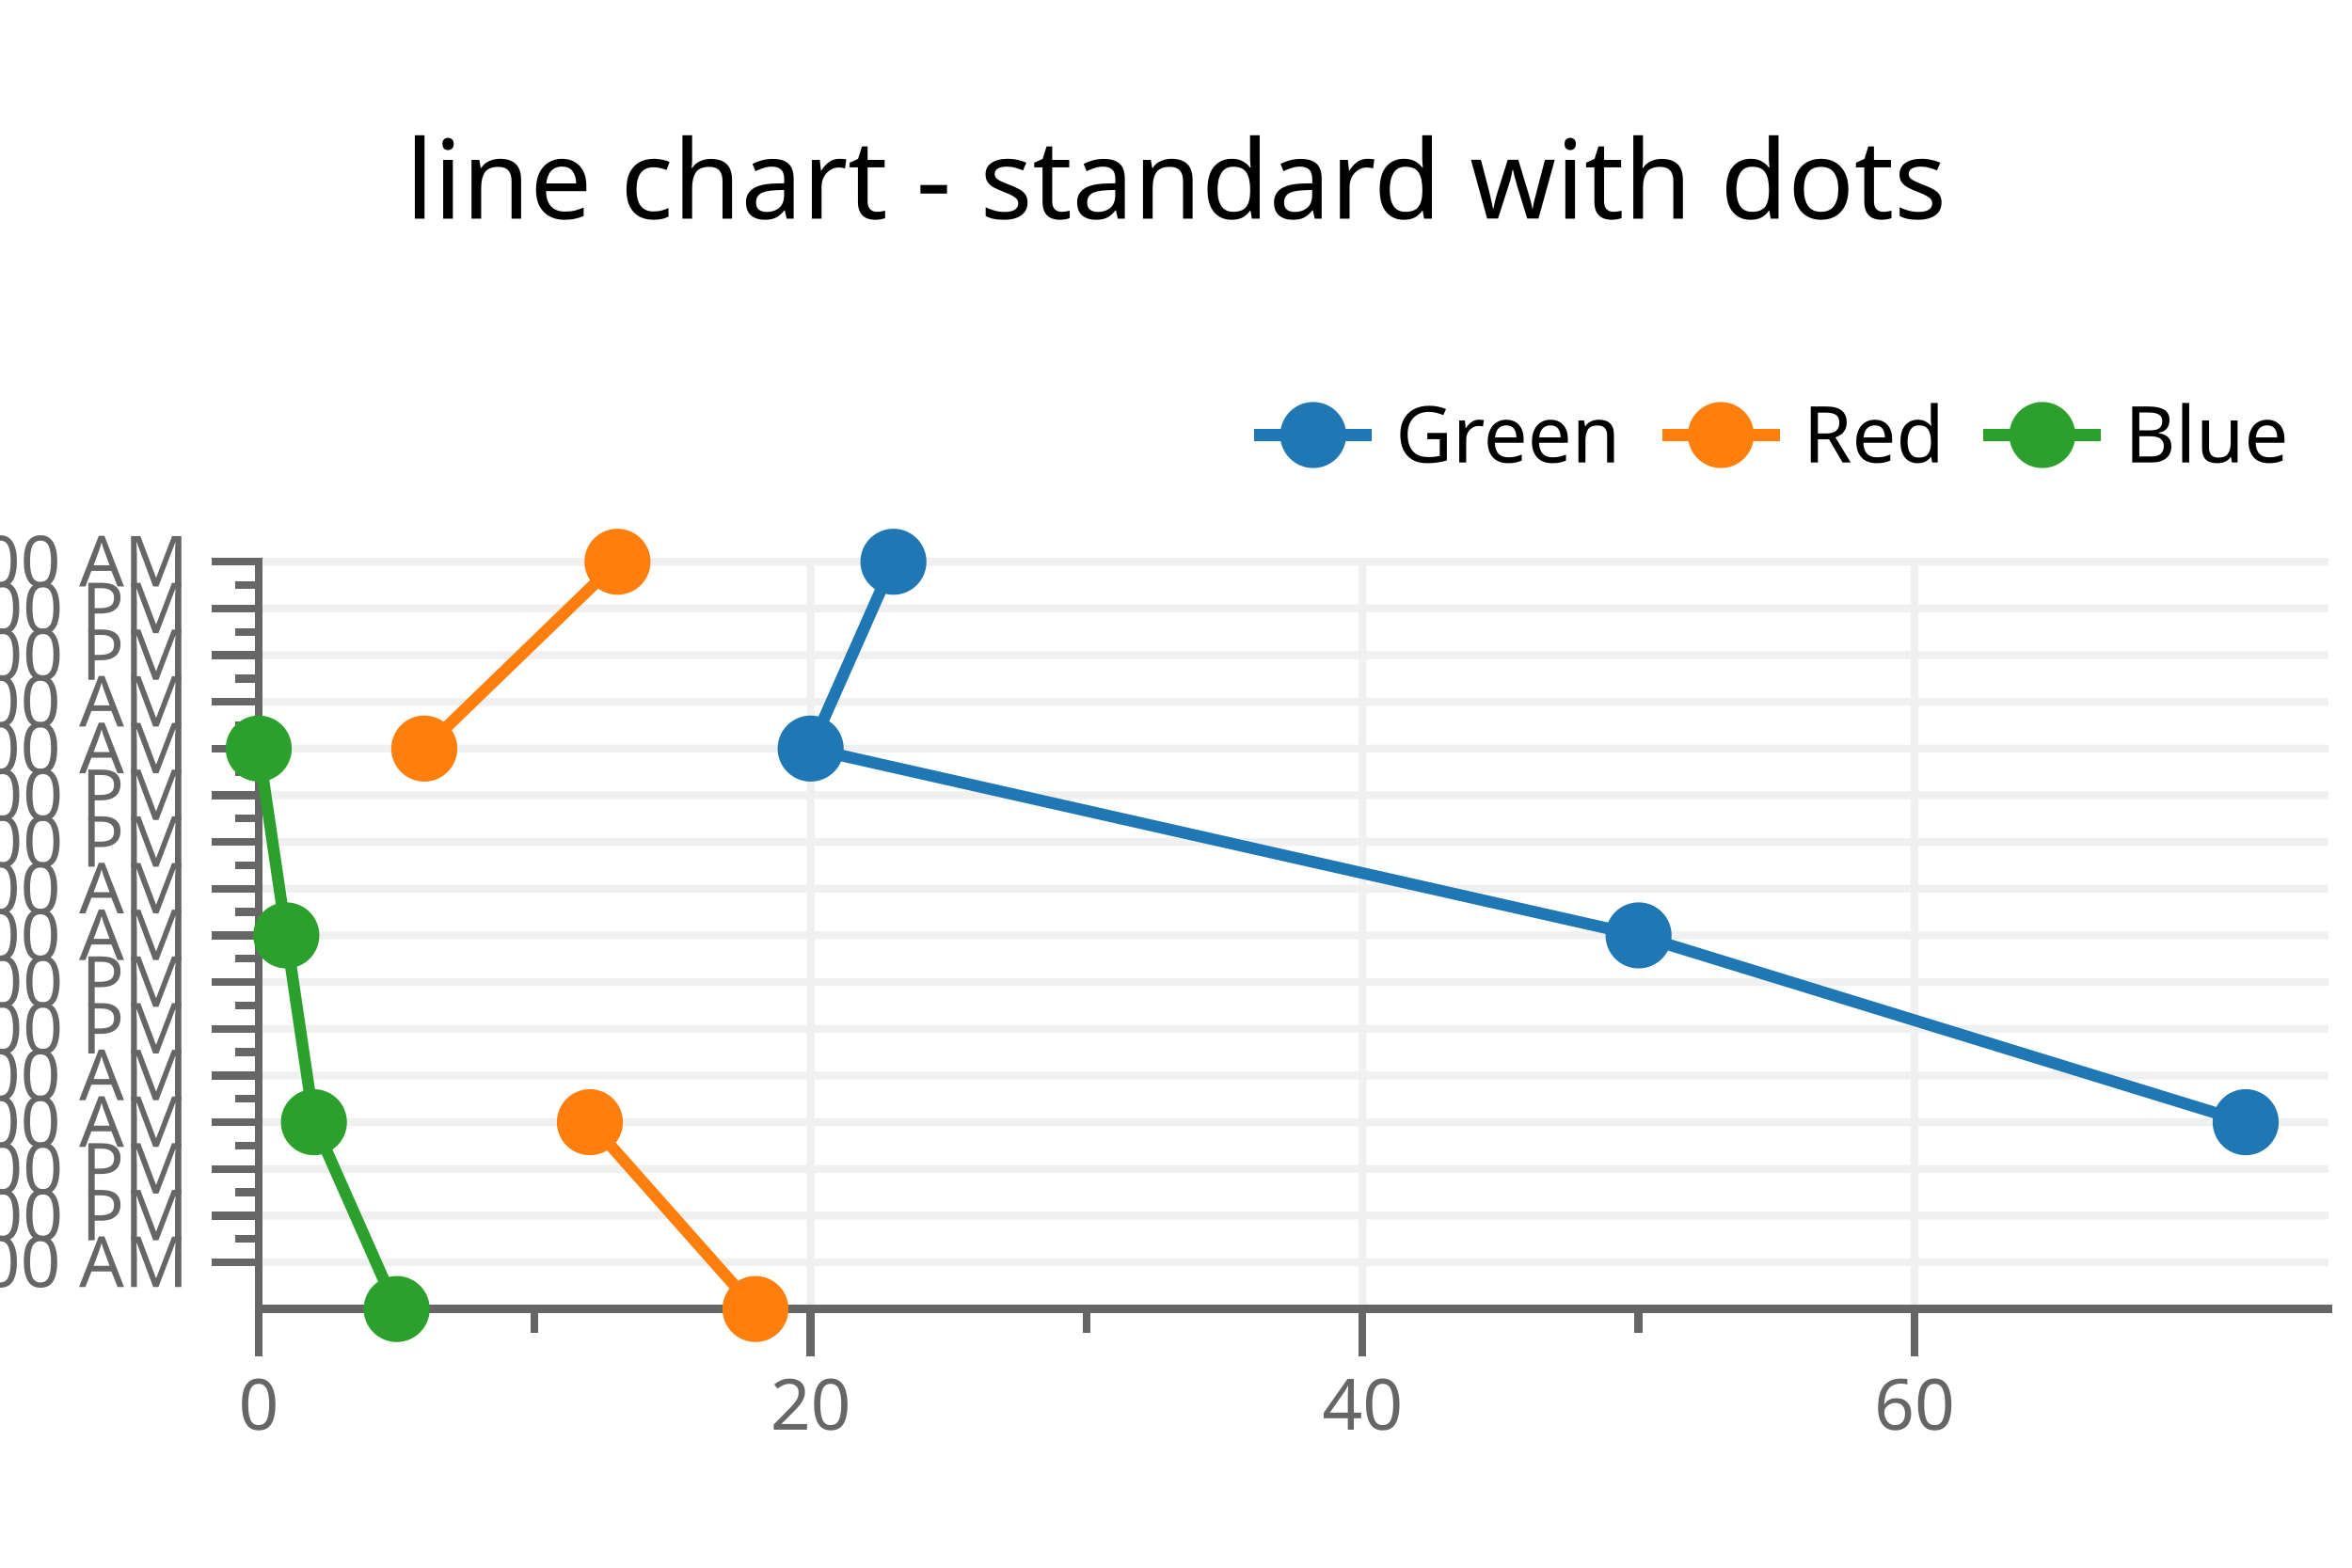
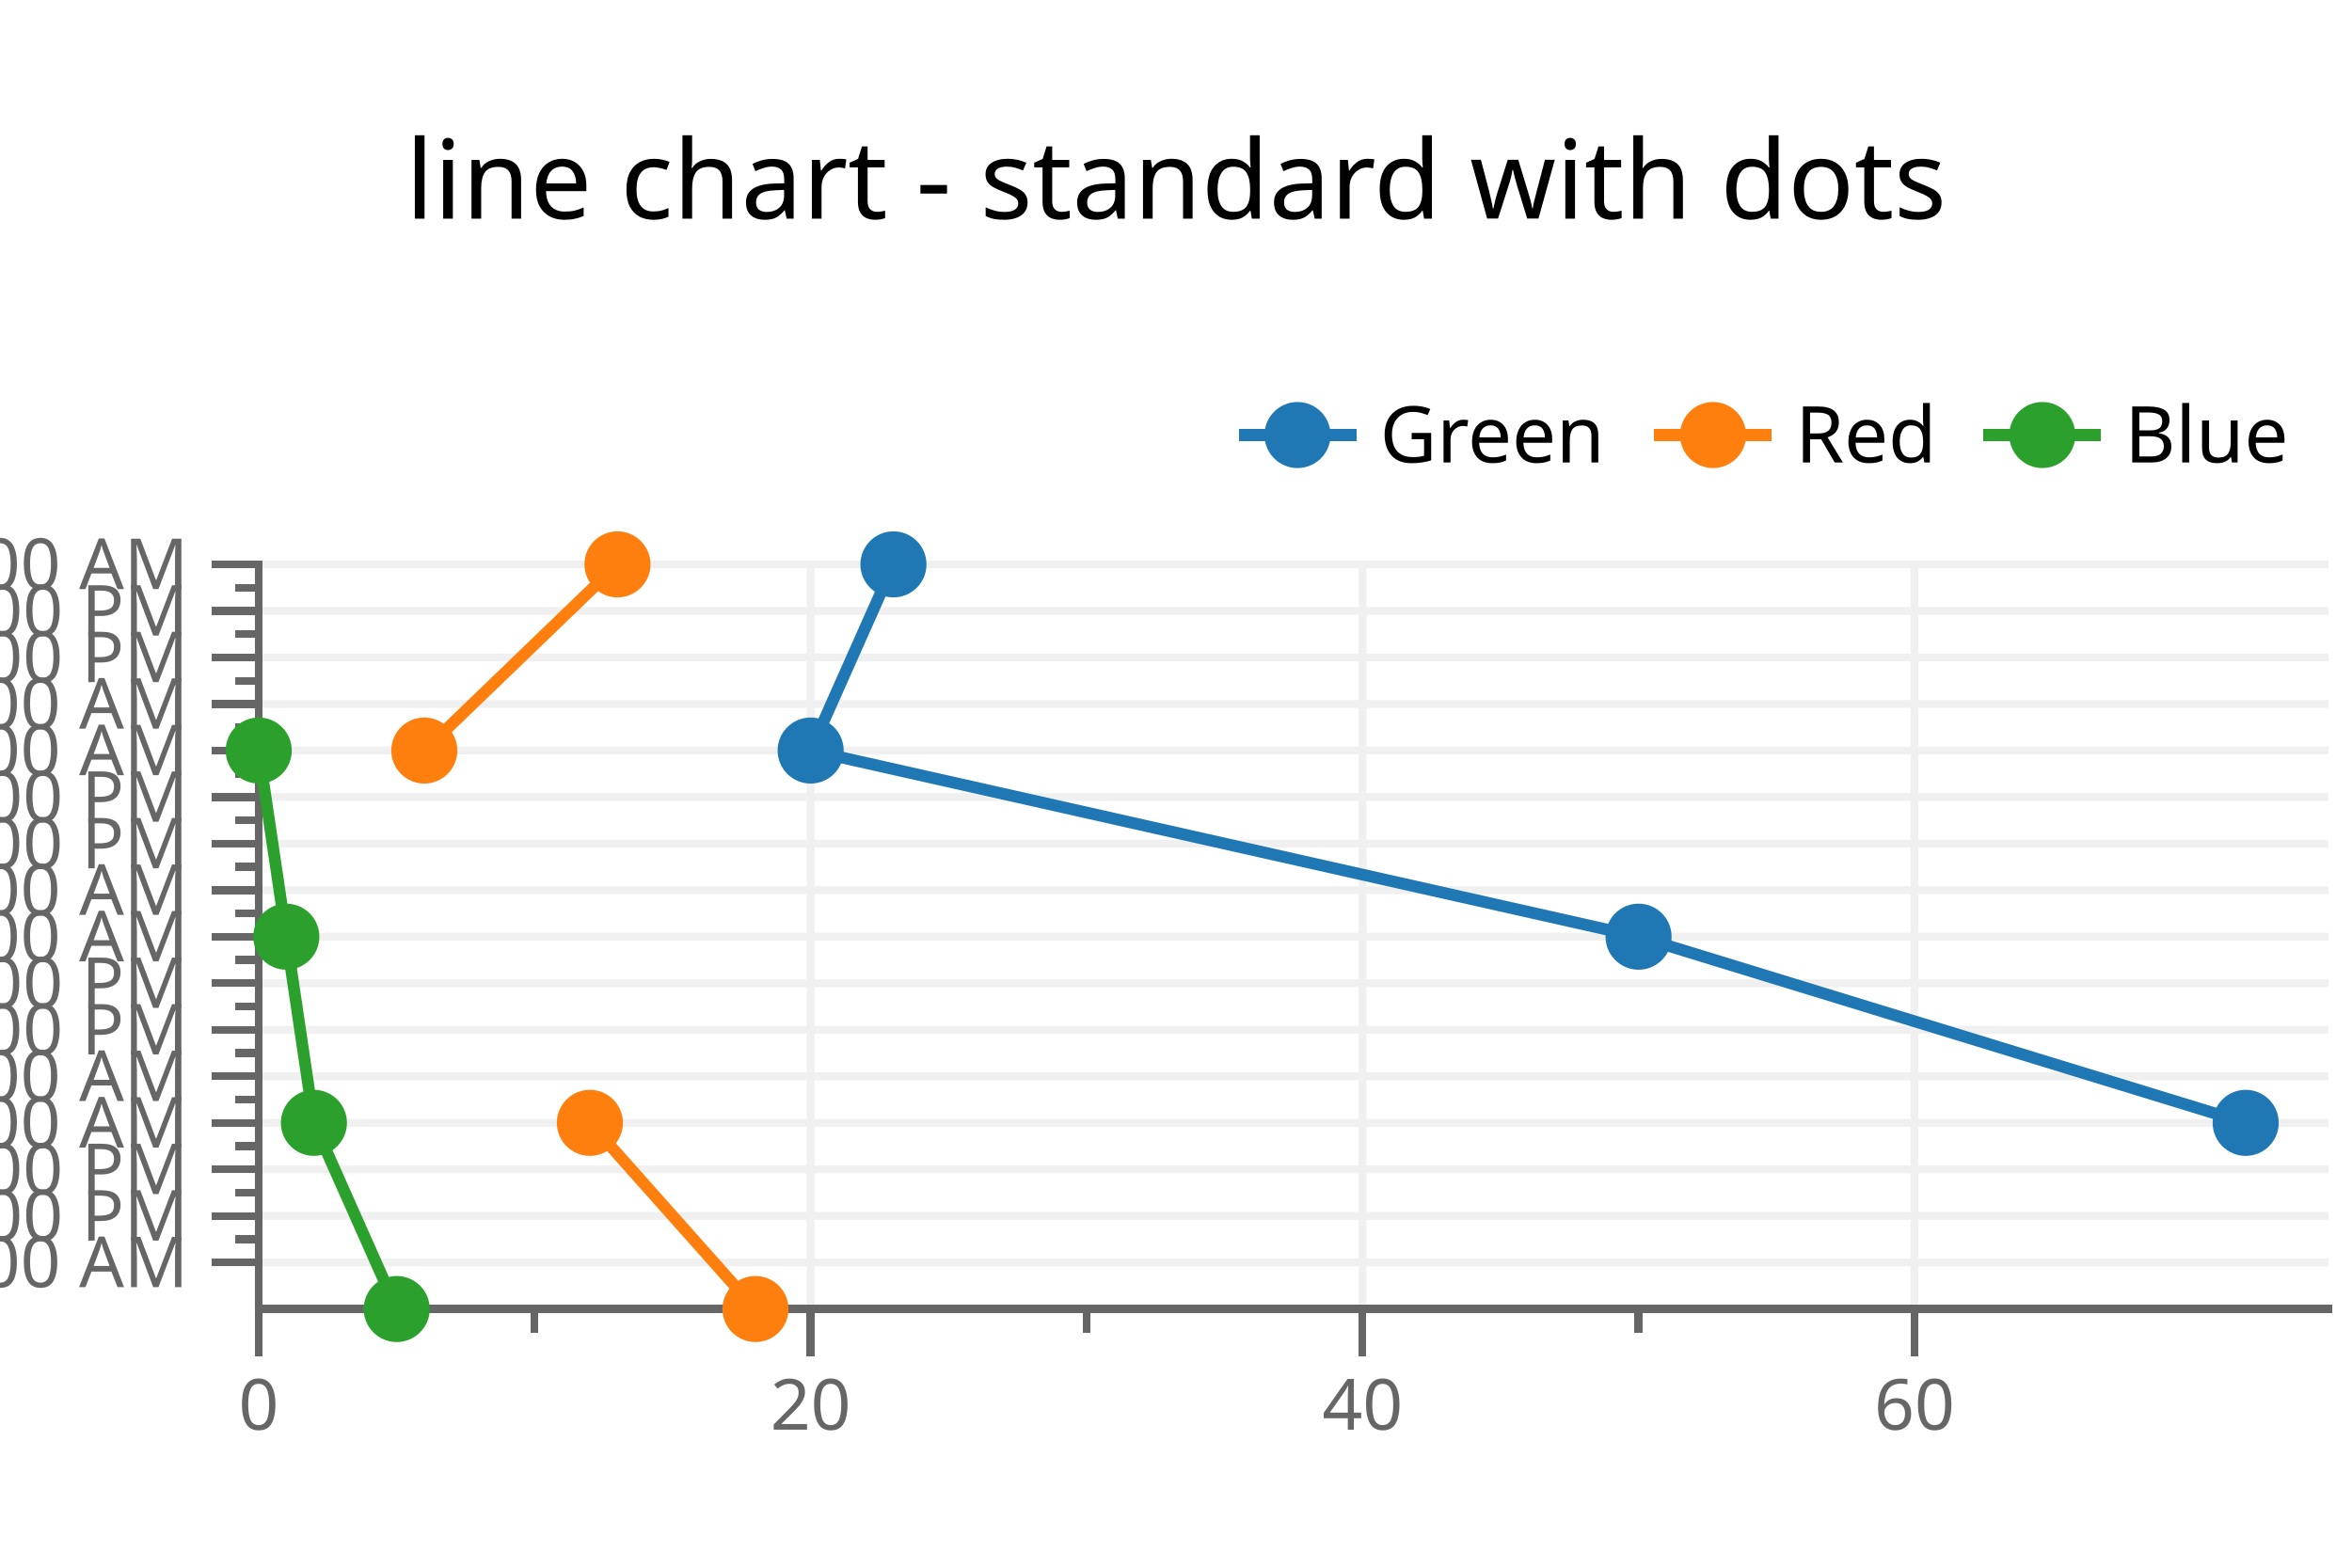
<svg xmlns="http://www.w3.org/2000/svg" contentScriptType="text/ecmascript" width="300" zoomAndPan="magnify" contentStyleType="text/css" viewBox="0 0 300 200" height="200" preserveAspectRatio="xMidYMid meet" version="1.0">
  <g id="canvas" />
  <g font-size="10px" fill="none" width="300" style="-webkit-touch-callout: none; -webkit-user-select: none; -khtml-user-select: none; -moz-user-select: none; -ms-user-select: none; user-select: none;" font-family="sans-serif" height="200" stroke="none" stroke-width="1.5">
    <defs />
    <g>
      <g transform="translate(3,3)">
-         <g transform="translate(38,0)">
+         <g transform="translate(40,0)">
          <g transform="translate(4,4)">
-             <text fill="rgb(0,0,0)" dy=".35em" style="font-family: sans-serif; font-style: normal; font-variant: normal; font-weight: normal; font-size: 14px; " pointer-events="none" transform="translate(105,16)" text-anchor="middle">
+             <text fill="rgb(0,0,0)" dy=".35em" style="font-family: sans-serif; font-style: normal; font-variant: normal; font-weight: normal; font-size: 14px; " pointer-events="none" transform="translate(103,16)" text-anchor="middle">
                            line chart - standard with dots
                        </text>
          </g>
        </g>
      </g>
      <g transform="translate(3,3)">
        <g clip-path="url(#h9)">
          <clipPath id="h9">
            <rect x="0" width="294" height="25" y="40" />
          </clipPath>
          <g transform="translate(0,40)">
            <g transform="translate(5,5)">
-               <g transform="translate(152,0)">
-                 <rect width="47" fill="rgb(200,200,200)" height="15" fill-opacity="0" pointer-events="none" />
+               <g transform="translate(150,0)">
+                 <rect width="48" fill="rgb(200,200,200)" height="15" fill-opacity="0" pointer-events="none" />
                <g>
                  <g>
                    <g>
                      <line x1="0" x2="15" y1="7.5" y2="7.5" shape-rendering="crispEdges" stroke="rgb(31,119,180)" pointer-events="none" />
                    </g>
                    <g>
                      <circle fill="rgb(31,119,180)" r="3.464" pointer-events="none" cx="7.5" cy="7.5" stroke="rgb(31,119,180)" />
                    </g>
                  </g>
                  <g>
                    <text fill="rgb(0,0,0)" x="3" dy=".35em" pointer-events="none" transform="translate(15,7.5)">
                                            Green
                                        </text>
                  </g>
                </g>
-                 <rect width="36" fill="rgb(200,200,200)" x="52" fill-opacity="0" height="15" pointer-events="none" />
-                 <g transform="translate(52,0)">
+                 <rect width="37" fill="rgb(200,200,200)" x="53" fill-opacity="0" height="15" pointer-events="none" />
+                 <g transform="translate(53,0)">
                  <g>
                    <g>
                      <line x1="0" x2="15" y1="7.5" y2="7.5" shape-rendering="crispEdges" stroke="rgb(255,127,14)" pointer-events="none" />
                    </g>
                    <g>
                      <circle fill="rgb(255,127,14)" r="3.464" pointer-events="none" cx="7.5" cy="7.5" stroke="rgb(255,127,14)" />
                    </g>
                  </g>
                  <g>
                    <text fill="rgb(0,0,0)" x="3" dy=".35em" pointer-events="none" transform="translate(15,7.5)">
                                            Red
                                        </text>
                  </g>
                </g>
-                 <rect width="39" fill="rgb(200,200,200)" x="93" fill-opacity="0" height="15" pointer-events="none" />
-                 <g transform="translate(93,0)">
+                 <rect width="39" fill="rgb(200,200,200)" x="95" fill-opacity="0" height="15" pointer-events="none" />
+                 <g transform="translate(95,0)">
                  <g>
                    <g>
                      <line x1="0" x2="15" y1="7.5" y2="7.5" shape-rendering="crispEdges" stroke="rgb(44,160,44)" pointer-events="none" />
                    </g>
                    <g>
                      <circle fill="rgb(44,160,44)" r="3.464" pointer-events="none" cx="7.5" cy="7.5" stroke="rgb(44,160,44)" />
                    </g>
                  </g>
                  <g>
                    <text fill="rgb(0,0,0)" x="3" dy=".35em" pointer-events="none" transform="translate(15,7.5)">
                                            Blue
                                        </text>
                  </g>
                </g>
              </g>
            </g>
          </g>
        </g>
      </g>
      <g transform="translate(3,3)">
        <g transform="translate(0,65)">
-           <g transform="translate(0,3.6666)">
-             <g transform="translate(30,7.105427357601002e-15)" />
-           </g>
-           <g transform="translate(0,3.6666)">
-             <line x1="30" x2="30" y1="0" y2="95.333" stroke="rgb(240,240,240)" stroke-width="1" pointer-events="none" />
-             <line x1="100.4" x2="100.4" y1="0" y2="95.333" stroke="rgb(240,240,240)" stroke-width="1" pointer-events="none" />
-             <line x1="170.8" x2="170.8" y1="0" y2="95.333" stroke="rgb(240,240,240)" stroke-width="1" pointer-events="none" />
-             <line x1="241.2" x2="241.2" y1="0" y2="95.333" stroke="rgb(240,240,240)" stroke-width="1" pointer-events="none" />
-           </g>
-           <g transform="translate(0,3.6666)">
-             <line x1="30" x2="294" y1="89.375" y2="89.375" stroke="rgb(240,240,240)" stroke-width="1" pointer-events="none" />
-             <line x1="30" x2="294" y1="83.417" y2="83.417" stroke="rgb(240,240,240)" stroke-width="1" pointer-events="none" />
-             <line x1="30" x2="294" y1="77.458" y2="77.458" stroke="rgb(240,240,240)" stroke-width="1" pointer-events="none" />
-             <line x1="30" x2="294" y1="71.5" y2="71.5" stroke="rgb(240,240,240)" stroke-width="1" pointer-events="none" />
-             <line x1="30" x2="294" y1="65.542" y2="65.542" stroke="rgb(240,240,240)" stroke-width="1" pointer-events="none" />
-             <line x1="30" x2="294" y1="59.583" y2="59.583" stroke="rgb(240,240,240)" stroke-width="1" pointer-events="none" />
-             <line x1="30" x2="294" y1="53.625" y2="53.625" stroke="rgb(240,240,240)" stroke-width="1" pointer-events="none" />
-             <line x1="30" x2="294" y1="47.667" y2="47.667" stroke="rgb(240,240,240)" stroke-width="1" pointer-events="none" />
-             <line x1="30" x2="294" y1="41.708" y2="41.708" stroke="rgb(240,240,240)" stroke-width="1" pointer-events="none" />
-             <line x1="30" x2="294" y1="35.75" y2="35.75" stroke="rgb(240,240,240)" stroke-width="1" pointer-events="none" />
-             <line x1="30" x2="294" y1="29.792" y2="29.792" stroke="rgb(240,240,240)" stroke-width="1" pointer-events="none" />
-             <line x1="30" x2="294" y1="23.833" y2="23.833" stroke="rgb(240,240,240)" stroke-width="1" pointer-events="none" />
-             <line x1="30" x2="294" y1="17.875" y2="17.875" stroke="rgb(240,240,240)" stroke-width="1" pointer-events="none" />
-             <line x1="30" x2="294" y1="11.917" y2="11.917" stroke="rgb(240,240,240)" stroke-width="1" pointer-events="none" />
-             <line x1="30" x2="294" y1="5.958" y2="5.958" stroke="rgb(240,240,240)" stroke-width="1" pointer-events="none" />
+           <g transform="translate(0,4)">
+             <g transform="translate(30,0)" />
+           </g>
+           <g transform="translate(0,4)">
+             <line x1="30" x2="30" y1="0" y2="95" stroke="rgb(240,240,240)" stroke-width="1" pointer-events="none" />
+             <line x1="100.4" x2="100.4" y1="0" y2="95" stroke="rgb(240,240,240)" stroke-width="1" pointer-events="none" />
+             <line x1="170.8" x2="170.8" y1="0" y2="95" stroke="rgb(240,240,240)" stroke-width="1" pointer-events="none" />
+             <line x1="241.2" x2="241.2" y1="0" y2="95" stroke="rgb(240,240,240)" stroke-width="1" pointer-events="none" />
+           </g>
+           <g transform="translate(0,4)">
+             <line x1="30" x2="294" y1="89.062" y2="89.062" stroke="rgb(240,240,240)" stroke-width="1" pointer-events="none" />
+             <line x1="30" x2="294" y1="83.125" y2="83.125" stroke="rgb(240,240,240)" stroke-width="1" pointer-events="none" />
+             <line x1="30" x2="294" y1="77.188" y2="77.188" stroke="rgb(240,240,240)" stroke-width="1" pointer-events="none" />
+             <line x1="30" x2="294" y1="71.25" y2="71.25" stroke="rgb(240,240,240)" stroke-width="1" pointer-events="none" />
+             <line x1="30" x2="294" y1="65.312" y2="65.312" stroke="rgb(240,240,240)" stroke-width="1" pointer-events="none" />
+             <line x1="30" x2="294" y1="59.375" y2="59.375" stroke="rgb(240,240,240)" stroke-width="1" pointer-events="none" />
+             <line x1="30" x2="294" y1="53.438" y2="53.438" stroke="rgb(240,240,240)" stroke-width="1" pointer-events="none" />
+             <line x1="30" x2="294" y1="47.5" y2="47.5" stroke="rgb(240,240,240)" stroke-width="1" pointer-events="none" />
+             <line x1="30" x2="294" y1="41.562" y2="41.562" stroke="rgb(240,240,240)" stroke-width="1" pointer-events="none" />
+             <line x1="30" x2="294" y1="35.625" y2="35.625" stroke="rgb(240,240,240)" stroke-width="1" pointer-events="none" />
+             <line x1="30" x2="294" y1="29.688" y2="29.688" stroke="rgb(240,240,240)" stroke-width="1" pointer-events="none" />
+             <line x1="30" x2="294" y1="23.75" y2="23.75" stroke="rgb(240,240,240)" stroke-width="1" pointer-events="none" />
+             <line x1="30" x2="294" y1="17.812" y2="17.812" stroke="rgb(240,240,240)" stroke-width="1" pointer-events="none" />
+             <line x1="30" x2="294" y1="11.875" y2="11.875" stroke="rgb(240,240,240)" stroke-width="1" pointer-events="none" />
+             <line x1="30" x2="294" y1="5.938" y2="5.938" stroke="rgb(240,240,240)" stroke-width="1" pointer-events="none" />
            <line x1="30" x2="294" y1="0" y2="0" stroke="rgb(240,240,240)" stroke-width="1" pointer-events="none" />
          </g>
-           <g transform="translate(0,3.6666)">
-             <g transform="translate(0,7.105427357601002e-15)">
-               <g>
-                 <line x1="24" x2="30" y1="89.375" y2="89.375" shape-rendering="crispEdges" stroke="rgb(102,102,102)" stroke-width="1" pointer-events="none" />
-               </g>
-               <g>
-                 <line x1="27" x2="30" y1="86.396" y2="86.396" shape-rendering="crispEdges" stroke="rgb(102,102,102)" stroke-width="1" pointer-events="none" />
-               </g>
-               <g>
-                 <text x="-3" transform="translate(24,89.37506)" fill="rgb(102,102,102)" text-anchor="end" style="font-family: sans-serif; font-style: normal; font-variant: normal; font-weight: normal; font-size: 9px; " dy=".35em" pointer-events="none">
+           <g transform="translate(0,4)">
+             <g>
+               <g>
+                 <line x1="24" x2="30" y1="89.062" y2="89.062" shape-rendering="crispEdges" stroke="rgb(102,102,102)" stroke-width="1" pointer-events="none" />
+               </g>
+               <g>
+                 <line x1="27" x2="30" y1="86.094" y2="86.094" shape-rendering="crispEdges" stroke="rgb(102,102,102)" stroke-width="1" pointer-events="none" />
+               </g>
+               <g>
+                 <text x="-3" transform="translate(24,89.0625)" fill="rgb(102,102,102)" text-anchor="end" style="font-family: sans-serif; font-style: normal; font-variant: normal; font-weight: normal; font-size: 9px; " dy=".35em" pointer-events="none">
                                    06:00 AM
                                </text>
              </g>
              <g>
-                 <line x1="24" x2="30" y1="83.417" y2="83.417" shape-rendering="crispEdges" stroke="rgb(102,102,102)" stroke-width="1" pointer-events="none" />
-               </g>
-               <g>
-                 <line x1="27" x2="30" y1="80.438" y2="80.438" shape-rendering="crispEdges" stroke="rgb(102,102,102)" stroke-width="1" pointer-events="none" />
-               </g>
-               <g>
-                 <text x="-3" transform="translate(24,83.41672)" fill="rgb(102,102,102)" text-anchor="end" style="font-family: sans-serif; font-style: normal; font-variant: normal; font-weight: normal; font-size: 9px; " dy=".35em" pointer-events="none">
+                 <line x1="24" x2="30" y1="83.125" y2="83.125" shape-rendering="crispEdges" stroke="rgb(102,102,102)" stroke-width="1" pointer-events="none" />
+               </g>
+               <g>
+                 <line x1="27" x2="30" y1="80.156" y2="80.156" shape-rendering="crispEdges" stroke="rgb(102,102,102)" stroke-width="1" pointer-events="none" />
+               </g>
+               <g>
+                 <text x="-3" transform="translate(24,83.125)" fill="rgb(102,102,102)" text-anchor="end" style="font-family: sans-serif; font-style: normal; font-variant: normal; font-weight: normal; font-size: 9px; " dy=".35em" pointer-events="none">
                                    12:00 PM
                                </text>
              </g>
              <g>
-                 <line x1="24" x2="30" y1="77.458" y2="77.458" shape-rendering="crispEdges" stroke="rgb(102,102,102)" stroke-width="1" pointer-events="none" />
-               </g>
-               <g>
-                 <line x1="27" x2="30" y1="74.479" y2="74.479" shape-rendering="crispEdges" stroke="rgb(102,102,102)" stroke-width="1" pointer-events="none" />
-               </g>
-               <g>
-                 <text x="-3" transform="translate(24,77.45839)" fill="rgb(102,102,102)" text-anchor="end" style="font-family: sans-serif; font-style: normal; font-variant: normal; font-weight: normal; font-size: 9px; " dy=".35em" pointer-events="none">
+                 <line x1="24" x2="30" y1="77.188" y2="77.188" shape-rendering="crispEdges" stroke="rgb(102,102,102)" stroke-width="1" pointer-events="none" />
+               </g>
+               <g>
+                 <line x1="27" x2="30" y1="74.219" y2="74.219" shape-rendering="crispEdges" stroke="rgb(102,102,102)" stroke-width="1" pointer-events="none" />
+               </g>
+               <g>
+                 <text x="-3" transform="translate(24,77.1875)" fill="rgb(102,102,102)" text-anchor="end" style="font-family: sans-serif; font-style: normal; font-variant: normal; font-weight: normal; font-size: 9px; " dy=".35em" pointer-events="none">
                                    06:00 PM
                                </text>
              </g>
              <g>
-                 <line x1="24" x2="30" y1="71.5" y2="71.5" shape-rendering="crispEdges" stroke="rgb(102,102,102)" stroke-width="1" pointer-events="none" />
-               </g>
-               <g>
-                 <line x1="27" x2="30" y1="68.521" y2="68.521" shape-rendering="crispEdges" stroke="rgb(102,102,102)" stroke-width="1" pointer-events="none" />
-               </g>
-               <g>
-                 <text x="-3" transform="translate(24,71.50005)" fill="rgb(102,102,102)" text-anchor="end" style="font-family: sans-serif; font-style: normal; font-variant: normal; font-weight: normal; font-size: 9px; " dy=".35em" pointer-events="none">
+                 <line x1="24" x2="30" y1="71.25" y2="71.25" shape-rendering="crispEdges" stroke="rgb(102,102,102)" stroke-width="1" pointer-events="none" />
+               </g>
+               <g>
+                 <line x1="27" x2="30" y1="68.281" y2="68.281" shape-rendering="crispEdges" stroke="rgb(102,102,102)" stroke-width="1" pointer-events="none" />
+               </g>
+               <g>
+                 <text x="-3" transform="translate(24,71.25)" fill="rgb(102,102,102)" text-anchor="end" style="font-family: sans-serif; font-style: normal; font-variant: normal; font-weight: normal; font-size: 9px; " dy=".35em" pointer-events="none">
                                    12:00 AM
                                </text>
              </g>
              <g>
-                 <line x1="24" x2="30" y1="65.542" y2="65.542" shape-rendering="crispEdges" stroke="rgb(102,102,102)" stroke-width="1" pointer-events="none" />
-               </g>
-               <g>
-                 <line x1="27" x2="30" y1="62.563" y2="62.563" shape-rendering="crispEdges" stroke="rgb(102,102,102)" stroke-width="1" pointer-events="none" />
-               </g>
-               <g>
-                 <text x="-3" transform="translate(24,65.54171)" fill="rgb(102,102,102)" text-anchor="end" style="font-family: sans-serif; font-style: normal; font-variant: normal; font-weight: normal; font-size: 9px; " dy=".35em" pointer-events="none">
+                 <line x1="24" x2="30" y1="65.312" y2="65.312" shape-rendering="crispEdges" stroke="rgb(102,102,102)" stroke-width="1" pointer-events="none" />
+               </g>
+               <g>
+                 <line x1="27" x2="30" y1="62.344" y2="62.344" shape-rendering="crispEdges" stroke="rgb(102,102,102)" stroke-width="1" pointer-events="none" />
+               </g>
+               <g>
+                 <text x="-3" transform="translate(24,65.3125)" fill="rgb(102,102,102)" text-anchor="end" style="font-family: sans-serif; font-style: normal; font-variant: normal; font-weight: normal; font-size: 9px; " dy=".35em" pointer-events="none">
                                    06:00 AM
                                </text>
              </g>
              <g>
-                 <line x1="24" x2="30" y1="59.583" y2="59.583" shape-rendering="crispEdges" stroke="rgb(102,102,102)" stroke-width="1" pointer-events="none" />
-               </g>
-               <g>
-                 <line x1="27" x2="30" y1="56.604" y2="56.604" shape-rendering="crispEdges" stroke="rgb(102,102,102)" stroke-width="1" pointer-events="none" />
-               </g>
-               <g>
-                 <text x="-3" transform="translate(24,59.58337)" fill="rgb(102,102,102)" text-anchor="end" style="font-family: sans-serif; font-style: normal; font-variant: normal; font-weight: normal; font-size: 9px; " dy=".35em" pointer-events="none">
+                 <line x1="24" x2="30" y1="59.375" y2="59.375" shape-rendering="crispEdges" stroke="rgb(102,102,102)" stroke-width="1" pointer-events="none" />
+               </g>
+               <g>
+                 <line x1="27" x2="30" y1="56.406" y2="56.406" shape-rendering="crispEdges" stroke="rgb(102,102,102)" stroke-width="1" pointer-events="none" />
+               </g>
+               <g>
+                 <text x="-3" transform="translate(24,59.375)" fill="rgb(102,102,102)" text-anchor="end" style="font-family: sans-serif; font-style: normal; font-variant: normal; font-weight: normal; font-size: 9px; " dy=".35em" pointer-events="none">
                                    12:00 PM
                                </text>
              </g>
              <g>
-                 <line x1="24" x2="30" y1="53.625" y2="53.625" shape-rendering="crispEdges" stroke="rgb(102,102,102)" stroke-width="1" pointer-events="none" />
-               </g>
-               <g>
-                 <line x1="27" x2="30" y1="50.646" y2="50.646" shape-rendering="crispEdges" stroke="rgb(102,102,102)" stroke-width="1" pointer-events="none" />
-               </g>
-               <g>
-                 <text x="-3" transform="translate(24,53.62504)" fill="rgb(102,102,102)" text-anchor="end" style="font-family: sans-serif; font-style: normal; font-variant: normal; font-weight: normal; font-size: 9px; " dy=".35em" pointer-events="none">
+                 <line x1="24" x2="30" y1="53.438" y2="53.438" shape-rendering="crispEdges" stroke="rgb(102,102,102)" stroke-width="1" pointer-events="none" />
+               </g>
+               <g>
+                 <line x1="27" x2="30" y1="50.469" y2="50.469" shape-rendering="crispEdges" stroke="rgb(102,102,102)" stroke-width="1" pointer-events="none" />
+               </g>
+               <g>
+                 <text x="-3" transform="translate(24,53.4375)" fill="rgb(102,102,102)" text-anchor="end" style="font-family: sans-serif; font-style: normal; font-variant: normal; font-weight: normal; font-size: 9px; " dy=".35em" pointer-events="none">
                                    06:00 PM
                                </text>
              </g>
              <g>
-                 <line x1="24" x2="30" y1="47.667" y2="47.667" shape-rendering="crispEdges" stroke="rgb(102,102,102)" stroke-width="1" pointer-events="none" />
-               </g>
-               <g>
-                 <line x1="27" x2="30" y1="44.688" y2="44.688" shape-rendering="crispEdges" stroke="rgb(102,102,102)" stroke-width="1" pointer-events="none" />
-               </g>
-               <g>
-                 <text x="-3" transform="translate(24,47.6667)" fill="rgb(102,102,102)" text-anchor="end" style="font-family: sans-serif; font-style: normal; font-variant: normal; font-weight: normal; font-size: 9px; " dy=".35em" pointer-events="none">
+                 <line x1="24" x2="30" y1="47.5" y2="47.5" shape-rendering="crispEdges" stroke="rgb(102,102,102)" stroke-width="1" pointer-events="none" />
+               </g>
+               <g>
+                 <line x1="27" x2="30" y1="44.531" y2="44.531" shape-rendering="crispEdges" stroke="rgb(102,102,102)" stroke-width="1" pointer-events="none" />
+               </g>
+               <g>
+                 <text x="-3" transform="translate(24,47.5)" fill="rgb(102,102,102)" text-anchor="end" style="font-family: sans-serif; font-style: normal; font-variant: normal; font-weight: normal; font-size: 9px; " dy=".35em" pointer-events="none">
                                    12:00 AM
                                </text>
              </g>
              <g>
-                 <line x1="24" x2="30" y1="41.708" y2="41.708" shape-rendering="crispEdges" stroke="rgb(102,102,102)" stroke-width="1" pointer-events="none" />
-               </g>
-               <g>
-                 <line x1="27" x2="30" y1="38.729" y2="38.729" shape-rendering="crispEdges" stroke="rgb(102,102,102)" stroke-width="1" pointer-events="none" />
-               </g>
-               <g>
-                 <text x="-3" transform="translate(24,41.70836)" fill="rgb(102,102,102)" text-anchor="end" style="font-family: sans-serif; font-style: normal; font-variant: normal; font-weight: normal; font-size: 9px; " dy=".35em" pointer-events="none">
+                 <line x1="24" x2="30" y1="41.562" y2="41.562" shape-rendering="crispEdges" stroke="rgb(102,102,102)" stroke-width="1" pointer-events="none" />
+               </g>
+               <g>
+                 <line x1="27" x2="30" y1="38.594" y2="38.594" shape-rendering="crispEdges" stroke="rgb(102,102,102)" stroke-width="1" pointer-events="none" />
+               </g>
+               <g>
+                 <text x="-3" transform="translate(24,41.5625)" fill="rgb(102,102,102)" text-anchor="end" style="font-family: sans-serif; font-style: normal; font-variant: normal; font-weight: normal; font-size: 9px; " dy=".35em" pointer-events="none">
                                    06:00 AM
                                </text>
              </g>
              <g>
-                 <line x1="24" x2="30" y1="35.75" y2="35.75" shape-rendering="crispEdges" stroke="rgb(102,102,102)" stroke-width="1" pointer-events="none" />
-               </g>
-               <g>
-                 <line x1="27" x2="30" y1="32.771" y2="32.771" shape-rendering="crispEdges" stroke="rgb(102,102,102)" stroke-width="1" pointer-events="none" />
-               </g>
-               <g>
-                 <text x="-3" transform="translate(24,35.75003)" fill="rgb(102,102,102)" text-anchor="end" style="font-family: sans-serif; font-style: normal; font-variant: normal; font-weight: normal; font-size: 9px; " dy=".35em" pointer-events="none">
+                 <line x1="24" x2="30" y1="35.625" y2="35.625" shape-rendering="crispEdges" stroke="rgb(102,102,102)" stroke-width="1" pointer-events="none" />
+               </g>
+               <g>
+                 <line x1="27" x2="30" y1="32.656" y2="32.656" shape-rendering="crispEdges" stroke="rgb(102,102,102)" stroke-width="1" pointer-events="none" />
+               </g>
+               <g>
+                 <text x="-3" transform="translate(24,35.625)" fill="rgb(102,102,102)" text-anchor="end" style="font-family: sans-serif; font-style: normal; font-variant: normal; font-weight: normal; font-size: 9px; " dy=".35em" pointer-events="none">
                                    12:00 PM
                                </text>
              </g>
              <g>
-                 <line x1="24" x2="30" y1="29.792" y2="29.792" shape-rendering="crispEdges" stroke="rgb(102,102,102)" stroke-width="1" pointer-events="none" />
-               </g>
-               <g>
-                 <line x1="27" x2="30" y1="26.813" y2="26.813" shape-rendering="crispEdges" stroke="rgb(102,102,102)" stroke-width="1" pointer-events="none" />
-               </g>
-               <g>
-                 <text x="-3" transform="translate(24,29.79169)" fill="rgb(102,102,102)" text-anchor="end" style="font-family: sans-serif; font-style: normal; font-variant: normal; font-weight: normal; font-size: 9px; " dy=".35em" pointer-events="none">
+                 <line x1="24" x2="30" y1="29.688" y2="29.688" shape-rendering="crispEdges" stroke="rgb(102,102,102)" stroke-width="1" pointer-events="none" />
+               </g>
+               <g>
+                 <line x1="27" x2="30" y1="26.719" y2="26.719" shape-rendering="crispEdges" stroke="rgb(102,102,102)" stroke-width="1" pointer-events="none" />
+               </g>
+               <g>
+                 <text x="-3" transform="translate(24,29.6875)" fill="rgb(102,102,102)" text-anchor="end" style="font-family: sans-serif; font-style: normal; font-variant: normal; font-weight: normal; font-size: 9px; " dy=".35em" pointer-events="none">
                                    06:00 PM
                                </text>
              </g>
              <g>
-                 <line x1="24" x2="30" y1="23.833" y2="23.833" shape-rendering="crispEdges" stroke="rgb(102,102,102)" stroke-width="1" pointer-events="none" />
-               </g>
-               <g>
-                 <line x1="27" x2="30" y1="20.854" y2="20.854" shape-rendering="crispEdges" stroke="rgb(102,102,102)" stroke-width="1" pointer-events="none" />
-               </g>
-               <g>
-                 <text x="-3" transform="translate(24,23.83335)" fill="rgb(102,102,102)" text-anchor="end" style="font-family: sans-serif; font-style: normal; font-variant: normal; font-weight: normal; font-size: 9px; " dy=".35em" pointer-events="none">
+                 <line x1="24" x2="30" y1="23.75" y2="23.75" shape-rendering="crispEdges" stroke="rgb(102,102,102)" stroke-width="1" pointer-events="none" />
+               </g>
+               <g>
+                 <line x1="27" x2="30" y1="20.781" y2="20.781" shape-rendering="crispEdges" stroke="rgb(102,102,102)" stroke-width="1" pointer-events="none" />
+               </g>
+               <g>
+                 <text x="-3" transform="translate(24,23.75)" fill="rgb(102,102,102)" text-anchor="end" style="font-family: sans-serif; font-style: normal; font-variant: normal; font-weight: normal; font-size: 9px; " dy=".35em" pointer-events="none">
                                    12:00 AM
                                </text>
              </g>
              <g>
-                 <line x1="24" x2="30" y1="17.875" y2="17.875" shape-rendering="crispEdges" stroke="rgb(102,102,102)" stroke-width="1" pointer-events="none" />
-               </g>
-               <g>
-                 <line x1="27" x2="30" y1="14.896" y2="14.896" shape-rendering="crispEdges" stroke="rgb(102,102,102)" stroke-width="1" pointer-events="none" />
-               </g>
-               <g>
-                 <text x="-3" transform="translate(24,17.87501)" fill="rgb(102,102,102)" text-anchor="end" style="font-family: sans-serif; font-style: normal; font-variant: normal; font-weight: normal; font-size: 9px; " dy=".35em" pointer-events="none">
+                 <line x1="24" x2="30" y1="17.812" y2="17.812" shape-rendering="crispEdges" stroke="rgb(102,102,102)" stroke-width="1" pointer-events="none" />
+               </g>
+               <g>
+                 <line x1="27" x2="30" y1="14.844" y2="14.844" shape-rendering="crispEdges" stroke="rgb(102,102,102)" stroke-width="1" pointer-events="none" />
+               </g>
+               <g>
+                 <text x="-3" transform="translate(24,17.8125)" fill="rgb(102,102,102)" text-anchor="end" style="font-family: sans-serif; font-style: normal; font-variant: normal; font-weight: normal; font-size: 9px; " dy=".35em" pointer-events="none">
                                    06:00 AM
                                </text>
              </g>
              <g>
-                 <line x1="24" x2="30" y1="11.917" y2="11.917" shape-rendering="crispEdges" stroke="rgb(102,102,102)" stroke-width="1" pointer-events="none" />
-               </g>
-               <g>
-                 <line x1="27" x2="30" y1="8.938" y2="8.938" shape-rendering="crispEdges" stroke="rgb(102,102,102)" stroke-width="1" pointer-events="none" />
-               </g>
-               <g>
-                 <text x="-3" transform="translate(24,11.91667)" fill="rgb(102,102,102)" text-anchor="end" style="font-family: sans-serif; font-style: normal; font-variant: normal; font-weight: normal; font-size: 9px; " dy=".35em" pointer-events="none">
+                 <line x1="24" x2="30" y1="11.875" y2="11.875" shape-rendering="crispEdges" stroke="rgb(102,102,102)" stroke-width="1" pointer-events="none" />
+               </g>
+               <g>
+                 <line x1="27" x2="30" y1="8.906" y2="8.906" shape-rendering="crispEdges" stroke="rgb(102,102,102)" stroke-width="1" pointer-events="none" />
+               </g>
+               <g>
+                 <text x="-3" transform="translate(24,11.875)" fill="rgb(102,102,102)" text-anchor="end" style="font-family: sans-serif; font-style: normal; font-variant: normal; font-weight: normal; font-size: 9px; " dy=".35em" pointer-events="none">
                                    12:00 PM
                                </text>
              </g>
              <g>
-                 <line x1="24" x2="30" y1="5.958" y2="5.958" shape-rendering="crispEdges" stroke="rgb(102,102,102)" stroke-width="1" pointer-events="none" />
-               </g>
-               <g>
-                 <line x1="27" x2="30" y1="2.979" y2="2.979" shape-rendering="crispEdges" stroke="rgb(102,102,102)" stroke-width="1" pointer-events="none" />
-               </g>
-               <g>
-                 <text x="-3" transform="translate(24,5.958337)" fill="rgb(102,102,102)" text-anchor="end" style="font-family: sans-serif; font-style: normal; font-variant: normal; font-weight: normal; font-size: 9px; " dy=".35em" pointer-events="none">
+                 <line x1="24" x2="30" y1="5.938" y2="5.938" shape-rendering="crispEdges" stroke="rgb(102,102,102)" stroke-width="1" pointer-events="none" />
+               </g>
+               <g>
+                 <line x1="27" x2="30" y1="2.969" y2="2.969" shape-rendering="crispEdges" stroke="rgb(102,102,102)" stroke-width="1" pointer-events="none" />
+               </g>
+               <g>
+                 <text x="-3" transform="translate(24,5.9375)" fill="rgb(102,102,102)" text-anchor="end" style="font-family: sans-serif; font-style: normal; font-variant: normal; font-weight: normal; font-size: 9px; " dy=".35em" pointer-events="none">
                                    06:00 PM
                                </text>
              </g>
              <g>
                <line x1="24" x2="30" y1="0" y2="0" shape-rendering="crispEdges" stroke="rgb(102,102,102)" stroke-width="1" pointer-events="none" />
              </g>
              <g />
              <g>
                <text x="-3" transform="translate(24,0)" fill="rgb(102,102,102)" text-anchor="end" style="font-family: sans-serif; font-style: normal; font-variant: normal; font-weight: normal; font-size: 9px; " dy=".35em" pointer-events="none">
                                    12:00 AM
                                </text>
              </g>
            </g>
-             <g transform="translate(0,7.105427357601002e-15)">
-               <line stroke-linecap="square" x1="30" x2="30" y1="0" y2="95.333" shape-rendering="crispEdges" stroke="rgb(102,102,102)" stroke-width="1" pointer-events="none" />
-             </g>
-           </g>
-           <g transform="translate(0,3.6666)">
-             <g transform="translate(30,95.3334)">
+             <g>
+               <line stroke-linecap="square" x1="30" x2="30" y1="0" y2="95" shape-rendering="crispEdges" stroke="rgb(102,102,102)" stroke-width="1" pointer-events="none" />
+             </g>
+           </g>
+           <g transform="translate(0,4)">
+             <g transform="translate(30,95)">
              <g>
                <g>
                  <line x1="0" x2="0" y1="0" y2="6" shape-rendering="crispEdges" stroke="rgb(102,102,102)" stroke-width="1" pointer-events="none" />
                </g>
                <g>
                  <line x1="35.2" x2="35.2" y1="0" y2="3" shape-rendering="crispEdges" stroke="rgb(102,102,102)" stroke-width="1" pointer-events="none" />
                </g>
                <g>
                  <text y="3" transform="translate(0,6)" fill="rgb(102,102,102)" text-anchor="middle" style="font-family: sans-serif; font-style: normal; font-variant: normal; font-weight: normal; font-size: 9px; " dy=".71em" pointer-events="none">
                                        0
                                    </text>
                </g>
                <g transform="translate(70.4,0)">
                  <line x1="0" x2="0" y1="0" y2="6" shape-rendering="crispEdges" stroke="rgb(102,102,102)" stroke-width="1" pointer-events="none" />
                </g>
                <g transform="translate(70.4,0)">
                  <line x1="35.2" x2="35.2" y1="0" y2="3" shape-rendering="crispEdges" stroke="rgb(102,102,102)" stroke-width="1" pointer-events="none" />
                </g>
                <g transform="translate(70.4,0)">
                  <text y="3" transform="translate(0,6)" fill="rgb(102,102,102)" text-anchor="middle" style="font-family: sans-serif; font-style: normal; font-variant: normal; font-weight: normal; font-size: 9px; " dy=".71em" pointer-events="none">
                                        20
                                    </text>
                </g>
                <g transform="translate(140.8,0)">
                  <line x1="0" x2="0" y1="0" y2="6" shape-rendering="crispEdges" stroke="rgb(102,102,102)" stroke-width="1" pointer-events="none" />
                </g>
                <g transform="translate(140.8,0)">
                  <line x1="35.2" x2="35.2" y1="0" y2="3" shape-rendering="crispEdges" stroke="rgb(102,102,102)" stroke-width="1" pointer-events="none" />
                </g>
                <g transform="translate(140.8,0)">
                  <text y="3" transform="translate(0,6)" fill="rgb(102,102,102)" text-anchor="middle" style="font-family: sans-serif; font-style: normal; font-variant: normal; font-weight: normal; font-size: 9px; " dy=".71em" pointer-events="none">
                                        40
                                    </text>
                </g>
                <g transform="translate(211.2,0)">
                  <line x1="0" x2="0" y1="0" y2="6" shape-rendering="crispEdges" stroke="rgb(102,102,102)" stroke-width="1" pointer-events="none" />
                </g>
                <g transform="translate(211.2,0)" />
                <g transform="translate(211.2,0)">
                  <text y="3" transform="translate(0,6)" fill="rgb(102,102,102)" text-anchor="middle" style="font-family: sans-serif; font-style: normal; font-variant: normal; font-weight: normal; font-size: 9px; " dy=".71em" pointer-events="none">
                                        60
                                    </text>
                </g>
              </g>
              <g>
                <line stroke-linecap="square" x1="0" x2="264" y1="0" y2="0" shape-rendering="crispEdges" stroke="rgb(102,102,102)" stroke-width="1" pointer-events="none" />
              </g>
            </g>
          </g>
-           <g transform="translate(0,3.6666)">
-             <g transform="translate(30,7.105427357601002e-15)">
+           <g transform="translate(0,4)">
+             <g transform="translate(30,0)">
              <g>
                <g />
                <g>
-                   <path d="M253.44,71.5L214.72,59.583L176,47.667L123.2,35.75L70.4,23.833L75.68,11.917L80.96,0" pointer-events="none" stroke="rgb(31,119,180)" />
-                 </g>
-                 <g>
-                   <circle fill="rgb(31,119,180)" r="3.464" pointer-events="none" cx="253.44" cy="71.5" stroke="rgb(31,119,180)" />
-                   <circle fill="rgb(31,119,180)" r="3.464" pointer-events="none" cx="176" cy="47.667" stroke="rgb(31,119,180)" />
-                   <circle fill="rgb(31,119,180)" r="3.464" pointer-events="none" cx="70.4" cy="23.833" stroke="rgb(31,119,180)" />
+                   <path d="M253.44,71.25L214.72,59.375L176,47.5L123.2,35.625L70.4,23.75L75.68,11.875L80.96,0" pointer-events="none" stroke="rgb(31,119,180)" />
+                 </g>
+                 <g>
+                   <circle fill="rgb(31,119,180)" r="3.464" pointer-events="none" cx="253.44" cy="71.25" stroke="rgb(31,119,180)" />
+                   <circle fill="rgb(31,119,180)" r="3.464" pointer-events="none" cx="176" cy="47.5" stroke="rgb(31,119,180)" />
+                   <circle fill="rgb(31,119,180)" r="3.464" pointer-events="none" cx="70.4" cy="23.75" stroke="rgb(31,119,180)" />
                  <circle fill="rgb(31,119,180)" r="3.464" pointer-events="none" cx="80.96" cy="0" stroke="rgb(31,119,180)" />
                </g>
                <g />
                <g>
-                   <path d="M63.36,95.333L52.8,83.417L42.24,71.5" pointer-events="none" stroke="rgb(255,127,14)" />
-                   <path d="M21.12,23.833L33.44,11.917L45.76,0" pointer-events="none" stroke="rgb(255,127,14)" />
-                 </g>
-                 <g>
-                   <circle fill="rgb(255,127,14)" r="3.464" pointer-events="none" cx="63.36" cy="95.333" stroke="rgb(255,127,14)" />
-                   <circle fill="rgb(255,127,14)" r="3.464" pointer-events="none" cx="42.24" cy="71.5" stroke="rgb(255,127,14)" />
-                   <circle fill="rgb(255,127,14)" r="3.464" pointer-events="none" cx="21.12" cy="23.833" stroke="rgb(255,127,14)" />
+                   <path d="M63.36,95L52.8,83.125L42.24,71.25" pointer-events="none" stroke="rgb(255,127,14)" />
+                   <path d="M21.12,23.75L33.44,11.875L45.76,0" pointer-events="none" stroke="rgb(255,127,14)" />
+                 </g>
+                 <g>
+                   <circle fill="rgb(255,127,14)" r="3.464" pointer-events="none" cx="63.36" cy="95" stroke="rgb(255,127,14)" />
+                   <circle fill="rgb(255,127,14)" r="3.464" pointer-events="none" cx="42.24" cy="71.25" stroke="rgb(255,127,14)" />
+                   <circle fill="rgb(255,127,14)" r="3.464" pointer-events="none" cx="21.12" cy="23.75" stroke="rgb(255,127,14)" />
                  <circle fill="rgb(255,127,14)" r="3.464" pointer-events="none" cx="45.76" cy="0" stroke="rgb(255,127,14)" />
                </g>
                <g />
                <g>
-                   <path d="M17.6,95.333L12.32,83.417L7.04,71.5L5.28,59.583L3.52,47.667L1.76,35.75L0,23.833" pointer-events="none" stroke="rgb(44,160,44)" />
-                 </g>
-                 <g>
-                   <circle fill="rgb(44,160,44)" r="3.464" pointer-events="none" cx="17.6" cy="95.333" stroke="rgb(44,160,44)" />
-                   <circle fill="rgb(44,160,44)" r="3.464" pointer-events="none" cx="7.04" cy="71.5" stroke="rgb(44,160,44)" />
-                   <circle fill="rgb(44,160,44)" r="3.464" pointer-events="none" cx="3.52" cy="47.667" stroke="rgb(44,160,44)" />
-                   <circle fill="rgb(44,160,44)" r="3.464" pointer-events="none" cx="0" cy="23.833" stroke="rgb(44,160,44)" />
+                   <path d="M17.6,95L12.32,83.125L7.04,71.25L5.28,59.375L3.52,47.5L1.76,35.625L0,23.75" pointer-events="none" stroke="rgb(44,160,44)" />
+                 </g>
+                 <g>
+                   <circle fill="rgb(44,160,44)" r="3.464" pointer-events="none" cx="17.6" cy="95" stroke="rgb(44,160,44)" />
+                   <circle fill="rgb(44,160,44)" r="3.464" pointer-events="none" cx="7.04" cy="71.25" stroke="rgb(44,160,44)" />
+                   <circle fill="rgb(44,160,44)" r="3.464" pointer-events="none" cx="3.52" cy="47.5" stroke="rgb(44,160,44)" />
+                   <circle fill="rgb(44,160,44)" r="3.464" pointer-events="none" cx="0" cy="23.75" stroke="rgb(44,160,44)" />
                </g>
              </g>
            </g>
          </g>
        </g>
      </g>
    </g>
  </g>
</svg>
